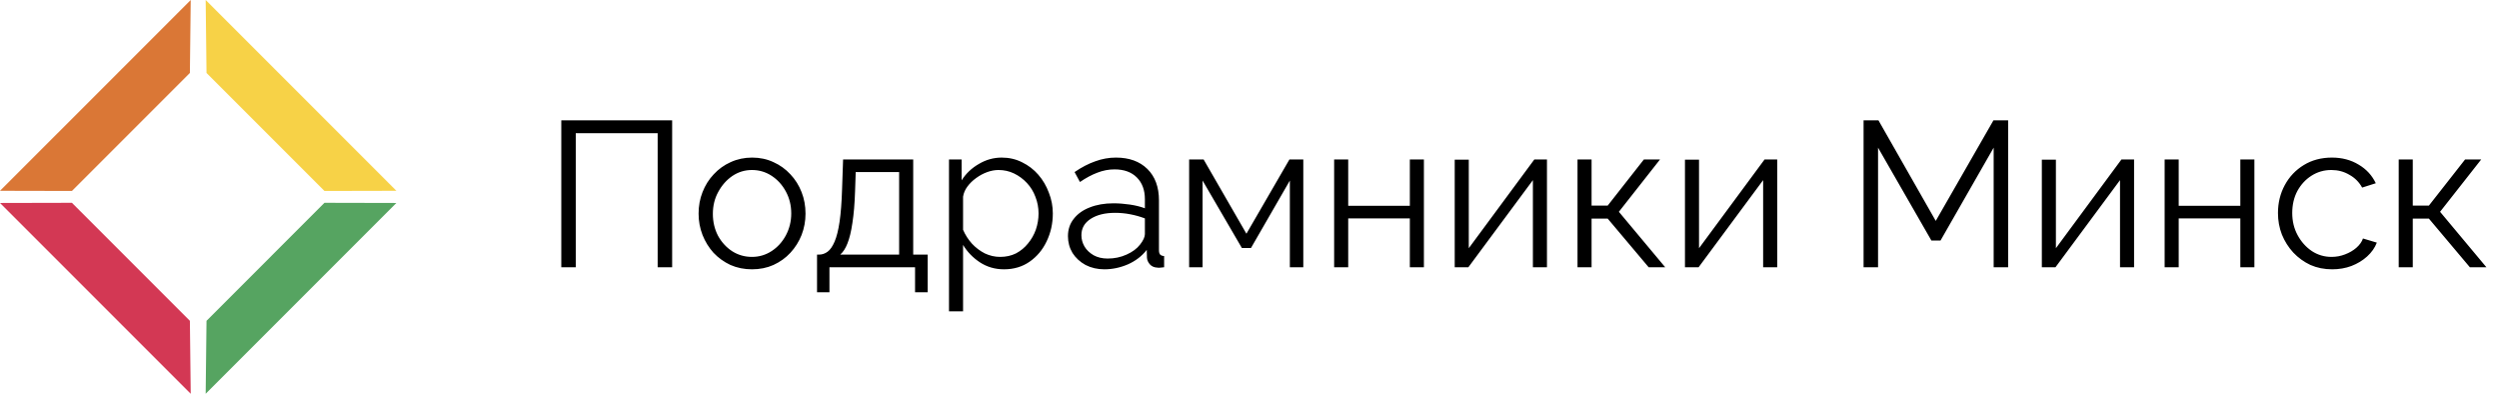
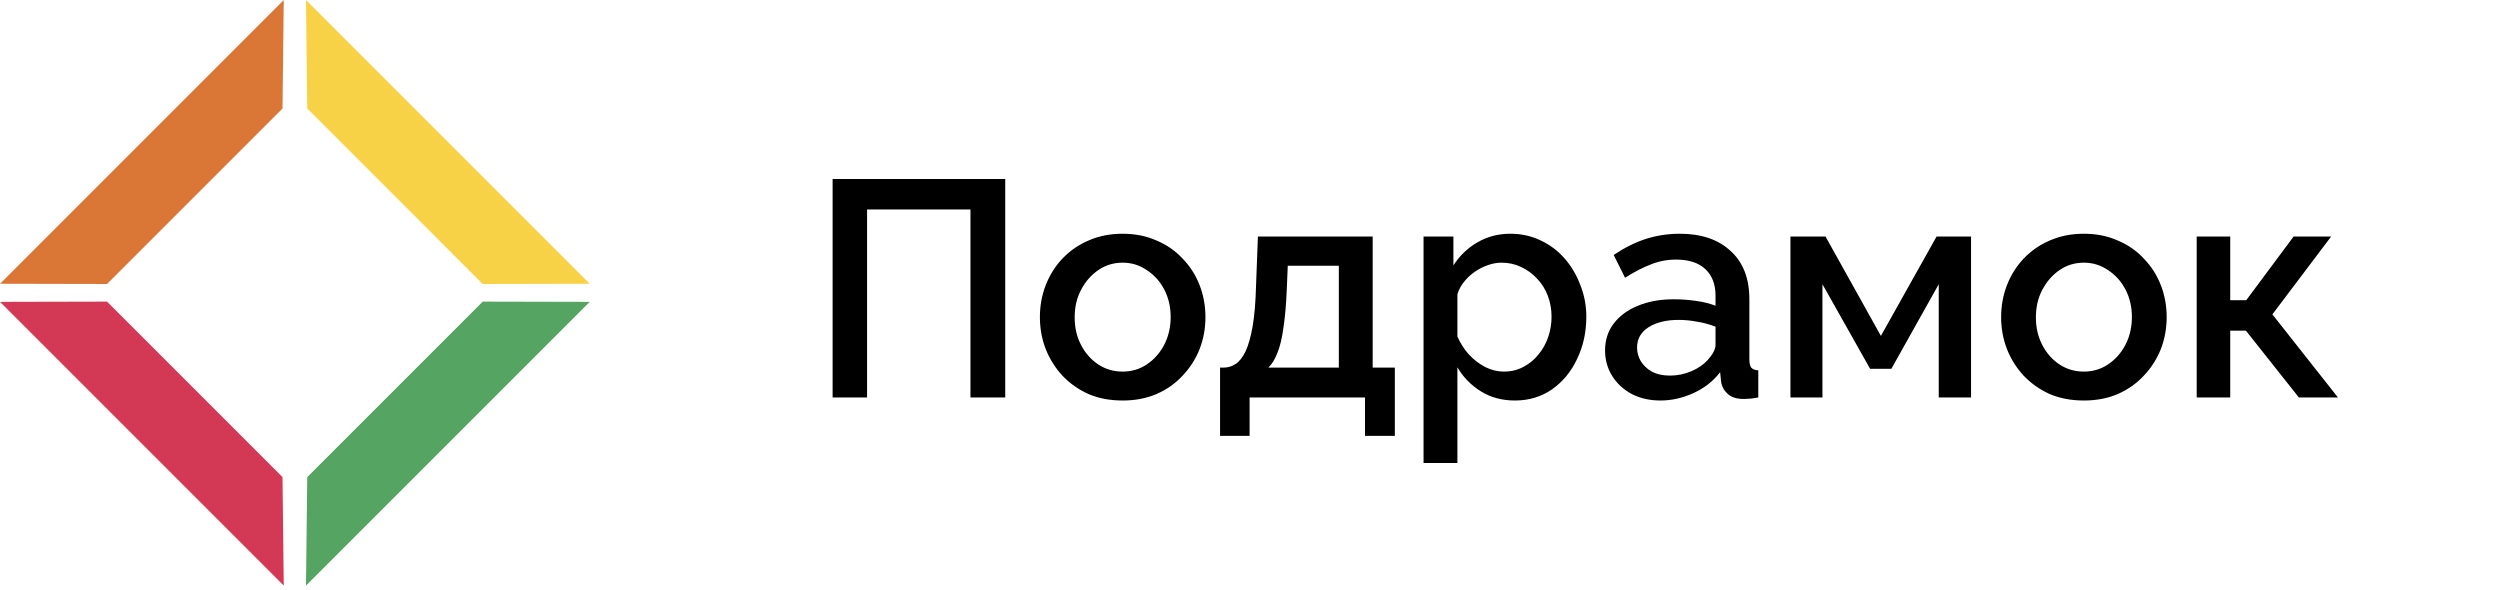
- <svg xmlns="http://www.w3.org/2000/svg" width="290" height="46" viewBox="0 0 290 46" fill="none">
+ <svg xmlns="http://www.w3.org/2000/svg" width="195" height="46" viewBox="0 0 195 46" fill="none">
  <path d="M37.859 21.651L44.796 21.636L24.381 1.221L24.462 8.254L37.859 21.651Z" fill="#F7D247" stroke="#F7D247" />
  <path d="M8.141 24.026L1.204 24.042L21.619 44.456L21.538 37.424L8.141 24.026Z" fill="#D33854" stroke="#D33854" />
  <path d="M8.141 21.651L1.204 21.636L21.619 1.221L21.538 8.254L8.141 21.651Z" fill="#DA7736" stroke="#DA7736" />
  <path d="M37.859 24.026L44.796 24.042L24.381 44.456L24.462 37.424L37.859 24.026Z" fill="#56A461" stroke="#56A461" />
-   <path d="M65.136 31V13.96H78V31H76.32V15.448H66.816V31H65.136ZM87.261 31.24C86.365 31.24 85.533 31.072 84.765 30.736C84.013 30.384 83.357 29.912 82.797 29.32C82.253 28.712 81.829 28.024 81.525 27.256C81.221 26.472 81.069 25.648 81.069 24.784C81.069 23.888 81.221 23.056 81.525 22.288C81.829 21.504 82.261 20.816 82.821 20.224C83.381 19.616 84.037 19.144 84.789 18.808C85.557 18.456 86.389 18.28 87.285 18.28C88.181 18.28 89.005 18.456 89.757 18.808C90.509 19.144 91.165 19.616 91.725 20.224C92.285 20.816 92.717 21.504 93.021 22.288C93.325 23.056 93.477 23.888 93.477 24.784C93.477 25.648 93.325 26.472 93.021 27.256C92.717 28.024 92.285 28.712 91.725 29.32C91.181 29.912 90.525 30.384 89.757 30.736C89.005 31.072 88.173 31.24 87.261 31.24ZM82.725 24.808C82.725 25.736 82.925 26.584 83.325 27.352C83.741 28.104 84.293 28.704 84.981 29.152C85.669 29.584 86.429 29.8 87.261 29.8C88.093 29.8 88.853 29.576 89.541 29.128C90.229 28.68 90.781 28.072 91.197 27.304C91.613 26.52 91.821 25.672 91.821 24.76C91.821 23.832 91.613 22.984 91.197 22.216C90.781 21.448 90.229 20.84 89.541 20.392C88.853 19.944 88.093 19.72 87.261 19.72C86.429 19.72 85.669 19.952 84.981 20.416C84.309 20.88 83.765 21.496 83.349 22.264C82.933 23.016 82.725 23.864 82.725 24.808ZM94.814 33.904V29.536H95.03C95.398 29.536 95.734 29.424 96.038 29.2C96.342 28.976 96.614 28.584 96.854 28.024C97.094 27.464 97.286 26.696 97.43 25.72C97.574 24.728 97.67 23.48 97.718 21.976L97.838 18.496H105.974V29.536H107.654V33.904H106.19V31H96.254V33.904H94.814ZM97.502 29.536H104.342V19.96H99.302L99.23 22.12C99.182 23.608 99.078 24.856 98.918 25.864C98.774 26.856 98.582 27.648 98.342 28.24C98.118 28.816 97.838 29.248 97.502 29.536ZM116.512 31.24C115.472 31.24 114.536 30.968 113.704 30.424C112.888 29.88 112.24 29.208 111.76 28.408V36.112H110.128V18.496H111.592V20.92C112.088 20.136 112.752 19.504 113.584 19.024C114.416 18.528 115.304 18.28 116.248 18.28C117.112 18.28 117.904 18.464 118.624 18.832C119.344 19.184 119.968 19.664 120.496 20.272C121.024 20.88 121.432 21.576 121.72 22.36C122.024 23.128 122.176 23.928 122.176 24.76C122.176 25.928 121.936 27.008 121.456 28C120.992 28.976 120.336 29.76 119.488 30.352C118.64 30.944 117.648 31.24 116.512 31.24ZM116.056 29.8C116.744 29.8 117.36 29.664 117.904 29.392C118.448 29.104 118.912 28.72 119.296 28.24C119.696 27.76 120 27.224 120.208 26.632C120.416 26.024 120.52 25.4 120.52 24.76C120.52 24.088 120.4 23.448 120.16 22.84C119.936 22.232 119.608 21.696 119.176 21.232C118.744 20.768 118.248 20.4 117.688 20.128C117.128 19.856 116.52 19.72 115.864 19.72C115.448 19.72 115.016 19.8 114.568 19.96C114.12 20.12 113.688 20.352 113.272 20.656C112.872 20.944 112.536 21.272 112.264 21.64C111.992 22.008 111.824 22.4 111.76 22.816V26.656C112.016 27.248 112.36 27.784 112.792 28.264C113.224 28.728 113.72 29.104 114.28 29.392C114.856 29.664 115.448 29.8 116.056 29.8ZM123.933 27.4C123.933 26.616 124.157 25.944 124.605 25.384C125.053 24.808 125.669 24.368 126.453 24.064C127.253 23.744 128.173 23.584 129.213 23.584C129.821 23.584 130.453 23.632 131.109 23.728C131.765 23.824 132.349 23.968 132.861 24.16V23.104C132.861 22.048 132.549 21.208 131.925 20.584C131.301 19.96 130.437 19.648 129.333 19.648C128.661 19.648 127.997 19.776 127.341 20.032C126.701 20.272 126.029 20.632 125.325 21.112L124.701 19.96C125.517 19.4 126.317 18.984 127.101 18.712C127.885 18.424 128.685 18.28 129.501 18.28C131.037 18.28 132.253 18.72 133.149 19.6C134.045 20.48 134.493 21.696 134.493 23.248V29.032C134.493 29.256 134.541 29.424 134.637 29.536C134.733 29.632 134.885 29.688 135.093 29.704V31C134.917 31.016 134.765 31.032 134.637 31.048C134.509 31.064 134.413 31.064 134.349 31.048C133.949 31.032 133.645 30.904 133.437 30.664C133.229 30.424 133.117 30.168 133.101 29.896L133.077 28.984C132.517 29.704 131.789 30.264 130.893 30.664C129.997 31.048 129.085 31.24 128.157 31.24C127.357 31.24 126.629 31.072 125.973 30.736C125.333 30.384 124.829 29.92 124.461 29.344C124.109 28.752 123.933 28.104 123.933 27.4ZM132.309 28.36C132.485 28.136 132.621 27.92 132.717 27.712C132.813 27.504 132.861 27.32 132.861 27.16V25.336C132.317 25.128 131.749 24.968 131.157 24.856C130.581 24.744 129.997 24.688 129.405 24.688C128.237 24.688 127.293 24.92 126.573 25.384C125.853 25.848 125.493 26.48 125.493 27.28C125.493 27.744 125.613 28.184 125.853 28.6C126.093 29 126.445 29.336 126.909 29.608C127.373 29.864 127.917 29.992 128.541 29.992C129.325 29.992 130.053 29.84 130.725 29.536C131.413 29.232 131.941 28.84 132.309 28.36ZM137.995 31V18.496H139.675L144.643 27.112L149.635 18.496H151.243V31H149.683V20.944L145.171 28.768H144.115L139.555 20.944V31H137.995ZM154.823 31V18.496H156.455V23.872H163.607V18.496H165.239V31H163.607V25.336H156.455V31H154.823ZM168.815 31V18.52H170.447V28.792L178.055 18.496H179.519V31H177.887V20.896L170.399 31H168.815ZM183.065 31V18.496H184.697V23.848H186.569L190.769 18.496H192.641L187.865 24.568L193.241 31H191.321L186.569 25.36H184.697V31H183.065ZM195.534 31V18.52H197.166V28.792L204.774 18.496H206.238V31H204.606V20.896L197.118 31H195.534ZM231.357 31V17.128L225.189 27.904H224.133L217.941 17.128V31H216.261V13.96H217.989L224.637 25.624L231.333 13.96H233.037V31H231.357ZM236.948 31V18.52H238.58V28.792L246.188 18.496H247.652V31H246.02V20.896L238.532 31H236.948ZM251.198 31V18.496H252.83V23.872H259.982V18.496H261.614V31H259.982V25.336H252.83V31H251.198ZM270.638 31.24C269.726 31.24 268.886 31.072 268.118 30.736C267.366 30.384 266.702 29.904 266.126 29.296C265.566 28.688 265.126 27.992 264.806 27.208C264.502 26.424 264.35 25.592 264.35 24.712C264.35 23.528 264.614 22.448 265.142 21.472C265.67 20.496 266.406 19.72 267.35 19.144C268.294 18.568 269.382 18.28 270.614 18.28C271.782 18.28 272.814 18.552 273.71 19.096C274.606 19.624 275.27 20.344 275.702 21.256L274.118 21.76C273.766 21.12 273.27 20.624 272.63 20.272C272.006 19.904 271.31 19.72 270.542 19.72C269.71 19.72 268.95 19.936 268.262 20.368C267.574 20.8 267.022 21.392 266.606 22.144C266.206 22.896 266.006 23.752 266.006 24.712C266.006 25.656 266.214 26.512 266.63 27.28C267.046 28.048 267.598 28.664 268.286 29.128C268.974 29.576 269.734 29.8 270.566 29.8C271.11 29.8 271.63 29.704 272.126 29.512C272.638 29.32 273.078 29.064 273.446 28.744C273.83 28.408 274.086 28.048 274.214 27.664L275.822 28.144C275.598 28.736 275.222 29.272 274.694 29.752C274.182 30.216 273.574 30.584 272.87 30.856C272.182 31.112 271.438 31.24 270.638 31.24ZM278.362 31V18.496H279.994V23.848H281.866L286.066 18.496H287.938L283.162 24.568L288.538 31H286.618L281.866 25.36H279.994V31H278.362Z" fill="black" />
+   <path d="M64.944 31V13.96H78.408V31H75.696V16.336H67.632V31H64.944ZM87.568 31.24C86.576 31.24 85.688 31.072 84.904 30.736C84.12 30.384 83.44 29.904 82.864 29.296C82.304 28.688 81.872 28 81.568 27.232C81.264 26.448 81.112 25.616 81.112 24.736C81.112 23.856 81.264 23.024 81.568 22.24C81.872 21.456 82.304 20.768 82.864 20.176C83.44 19.568 84.12 19.096 84.904 18.76C85.704 18.408 86.592 18.232 87.568 18.232C88.544 18.232 89.424 18.408 90.208 18.76C91.008 19.096 91.688 19.568 92.248 20.176C92.824 20.768 93.264 21.456 93.568 22.24C93.872 23.024 94.024 23.856 94.024 24.736C94.024 25.616 93.872 26.448 93.568 27.232C93.264 28 92.824 28.688 92.248 29.296C91.688 29.904 91.008 30.384 90.208 30.736C89.424 31.072 88.544 31.24 87.568 31.24ZM83.824 24.76C83.824 25.56 83.992 26.28 84.328 26.92C84.664 27.56 85.112 28.064 85.672 28.432C86.232 28.8 86.864 28.984 87.568 28.984C88.256 28.984 88.88 28.8 89.44 28.432C90.016 28.048 90.472 27.536 90.808 26.896C91.144 26.24 91.312 25.52 91.312 24.736C91.312 23.936 91.144 23.216 90.808 22.576C90.472 21.936 90.016 21.432 89.44 21.064C88.88 20.68 88.256 20.488 87.568 20.488C86.864 20.488 86.232 20.68 85.672 21.064C85.112 21.448 84.664 21.96 84.328 22.6C83.992 23.224 83.824 23.944 83.824 24.76ZM95.165 34V28.672H95.453C95.789 28.672 96.101 28.576 96.389 28.384C96.677 28.192 96.933 27.864 97.157 27.4C97.381 26.92 97.565 26.264 97.709 25.432C97.853 24.584 97.941 23.52 97.973 22.24L98.117 18.448H107.069V28.672H108.797V34H106.469V31H97.469V34H95.165ZM98.933 28.672H104.429V20.728H100.445L100.373 22.48C100.325 23.696 100.237 24.72 100.109 25.552C99.997 26.384 99.837 27.048 99.629 27.544C99.437 28.04 99.205 28.416 98.933 28.672ZM118.165 31.24C117.157 31.24 116.269 31 115.501 30.52C114.733 30.04 114.125 29.416 113.677 28.648V36.112H111.037V18.448H113.365V20.704C113.845 19.952 114.469 19.352 115.237 18.904C116.005 18.456 116.861 18.232 117.805 18.232C118.669 18.232 119.461 18.408 120.181 18.76C120.901 19.096 121.525 19.568 122.053 20.176C122.581 20.784 122.989 21.48 123.277 22.264C123.581 23.032 123.733 23.848 123.733 24.712C123.733 25.912 123.493 27.008 123.013 28C122.549 28.992 121.893 29.784 121.045 30.376C120.213 30.952 119.253 31.24 118.165 31.24ZM117.301 28.984C117.861 28.984 118.365 28.864 118.813 28.624C119.277 28.384 119.669 28.064 119.989 27.664C120.325 27.264 120.581 26.808 120.757 26.296C120.933 25.784 121.021 25.256 121.021 24.712C121.021 24.136 120.925 23.592 120.733 23.08C120.541 22.568 120.261 22.12 119.893 21.736C119.541 21.352 119.125 21.048 118.645 20.824C118.181 20.6 117.669 20.488 117.109 20.488C116.773 20.488 116.421 20.552 116.053 20.68C115.685 20.808 115.341 20.984 115.021 21.208C114.701 21.432 114.421 21.696 114.181 22C113.941 22.304 113.773 22.624 113.677 22.96V26.248C113.901 26.76 114.197 27.224 114.565 27.64C114.933 28.04 115.357 28.368 115.837 28.624C116.317 28.864 116.805 28.984 117.301 28.984ZM125.195 27.328C125.195 26.528 125.419 25.832 125.867 25.24C126.331 24.632 126.963 24.168 127.763 23.848C128.563 23.512 129.491 23.344 130.547 23.344C131.107 23.344 131.675 23.384 132.251 23.464C132.843 23.544 133.363 23.672 133.811 23.848V23.056C133.811 22.176 133.547 21.488 133.019 20.992C132.491 20.496 131.731 20.248 130.739 20.248C130.035 20.248 129.371 20.376 128.747 20.632C128.123 20.872 127.459 21.216 126.755 21.664L125.867 19.888C126.699 19.328 127.531 18.912 128.363 18.64C129.211 18.368 130.099 18.232 131.027 18.232C132.707 18.232 134.027 18.68 134.987 19.576C135.963 20.456 136.451 21.712 136.451 23.344V28.024C136.451 28.328 136.499 28.544 136.595 28.672C136.707 28.8 136.891 28.872 137.147 28.888V31C136.907 31.048 136.691 31.08 136.499 31.096C136.307 31.112 136.147 31.12 136.019 31.12C135.459 31.12 135.035 30.984 134.747 30.712C134.459 30.44 134.291 30.12 134.243 29.752L134.171 29.032C133.627 29.736 132.931 30.28 132.083 30.664C131.235 31.048 130.379 31.24 129.515 31.24C128.683 31.24 127.939 31.072 127.283 30.736C126.627 30.384 126.115 29.912 125.747 29.32C125.379 28.728 125.195 28.064 125.195 27.328ZM133.187 28.096C133.379 27.888 133.531 27.68 133.643 27.472C133.755 27.264 133.811 27.08 133.811 26.92V25.48C133.363 25.304 132.891 25.176 132.395 25.096C131.899 25 131.411 24.952 130.931 24.952C129.971 24.952 129.187 25.144 128.579 25.528C127.987 25.912 127.691 26.44 127.691 27.112C127.691 27.48 127.787 27.832 127.979 28.168C128.187 28.504 128.475 28.776 128.843 28.984C129.227 29.192 129.699 29.296 130.259 29.296C130.835 29.296 131.387 29.184 131.915 28.96C132.443 28.736 132.867 28.448 133.187 28.096ZM139.654 31V18.448H142.39L146.71 26.2L151.054 18.448H153.742V31H151.222V22.168L147.526 28.768H145.87L142.15 22.168V31H139.654ZM162.544 31.24C161.552 31.24 160.664 31.072 159.88 30.736C159.096 30.384 158.416 29.904 157.84 29.296C157.28 28.688 156.848 28 156.544 27.232C156.24 26.448 156.088 25.616 156.088 24.736C156.088 23.856 156.24 23.024 156.544 22.24C156.848 21.456 157.28 20.768 157.84 20.176C158.416 19.568 159.096 19.096 159.88 18.76C160.68 18.408 161.568 18.232 162.544 18.232C163.52 18.232 164.4 18.408 165.184 18.76C165.984 19.096 166.664 19.568 167.224 20.176C167.8 20.768 168.24 21.456 168.544 22.24C168.848 23.024 169 23.856 169 24.736C169 25.616 168.848 26.448 168.544 27.232C168.24 28 167.8 28.688 167.224 29.296C166.664 29.904 165.984 30.384 165.184 30.736C164.4 31.072 163.52 31.24 162.544 31.24ZM158.8 24.76C158.8 25.56 158.968 26.28 159.304 26.92C159.64 27.56 160.088 28.064 160.648 28.432C161.208 28.8 161.84 28.984 162.544 28.984C163.232 28.984 163.856 28.8 164.416 28.432C164.992 28.048 165.448 27.536 165.784 26.896C166.12 26.24 166.288 25.52 166.288 24.736C166.288 23.936 166.12 23.216 165.784 22.576C165.448 21.936 164.992 21.432 164.416 21.064C163.856 20.68 163.232 20.488 162.544 20.488C161.84 20.488 161.208 20.68 160.648 21.064C160.088 21.448 159.64 21.96 159.304 22.6C158.968 23.224 158.8 23.944 158.8 24.76ZM171.342 31V18.448H173.958V23.416H175.206L178.902 18.448H181.83L177.246 24.52L182.358 31H179.31L175.182 25.792H173.958V31H171.342Z" fill="black" />
</svg>
